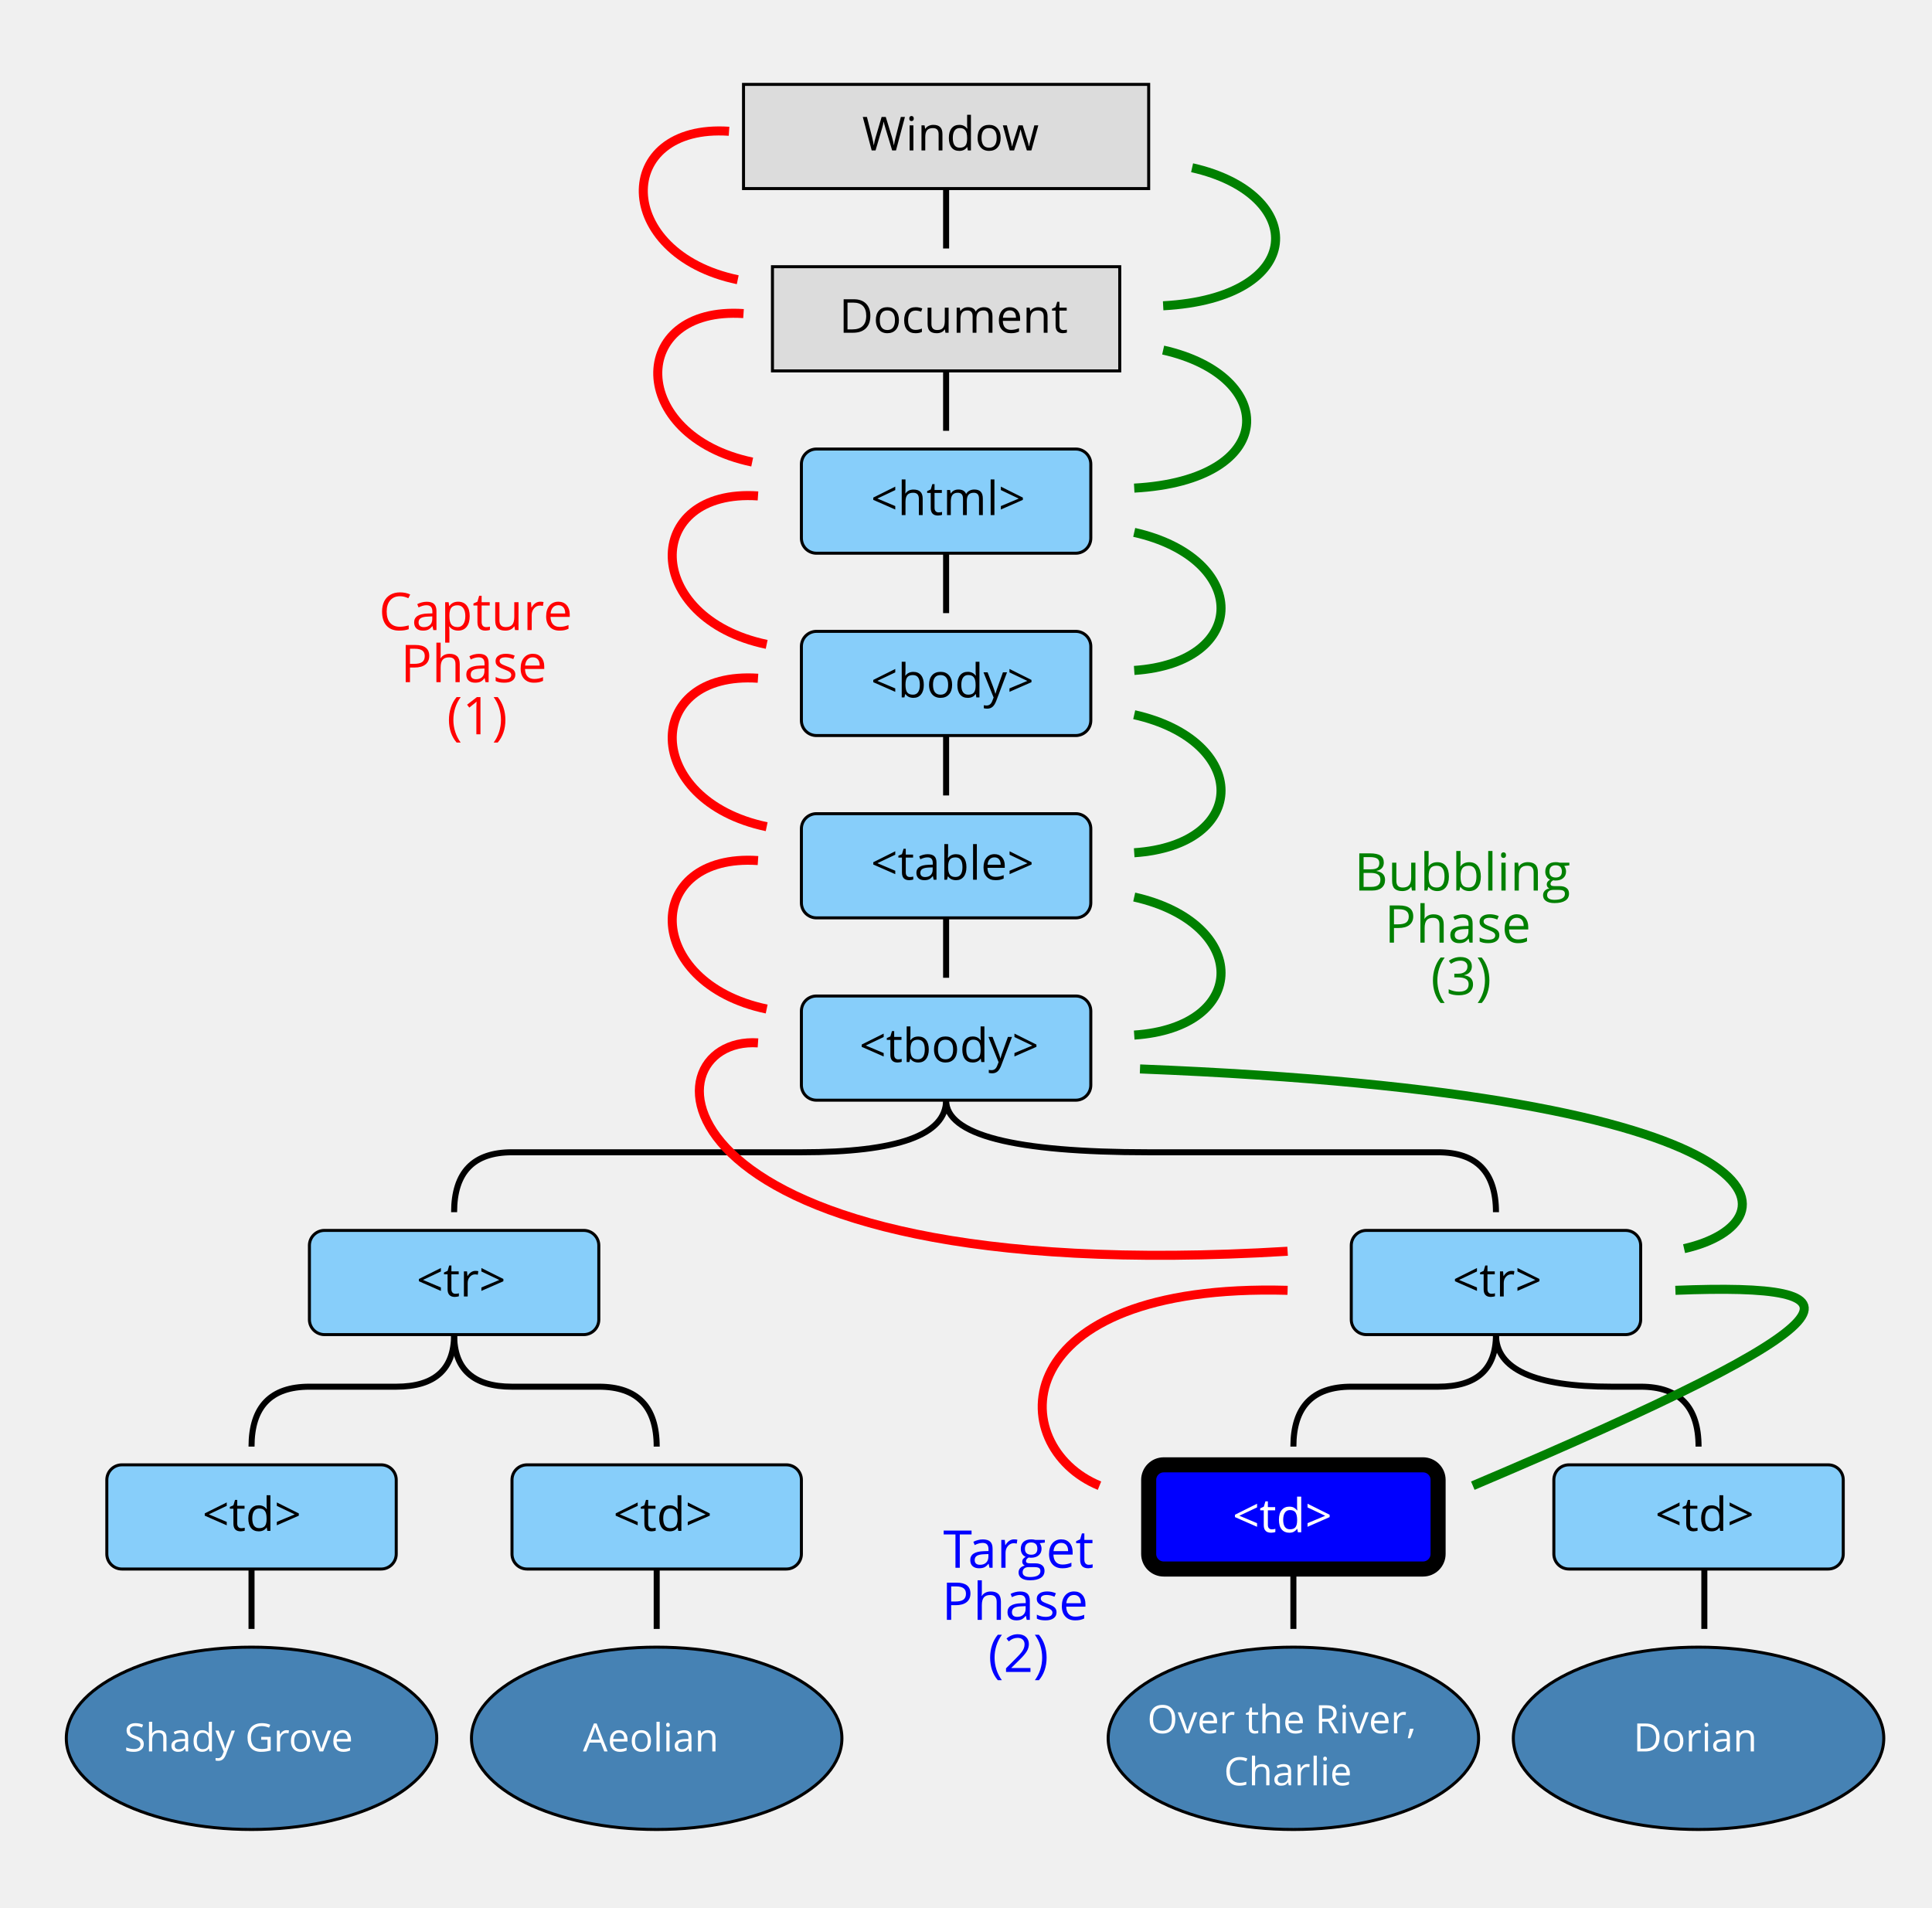
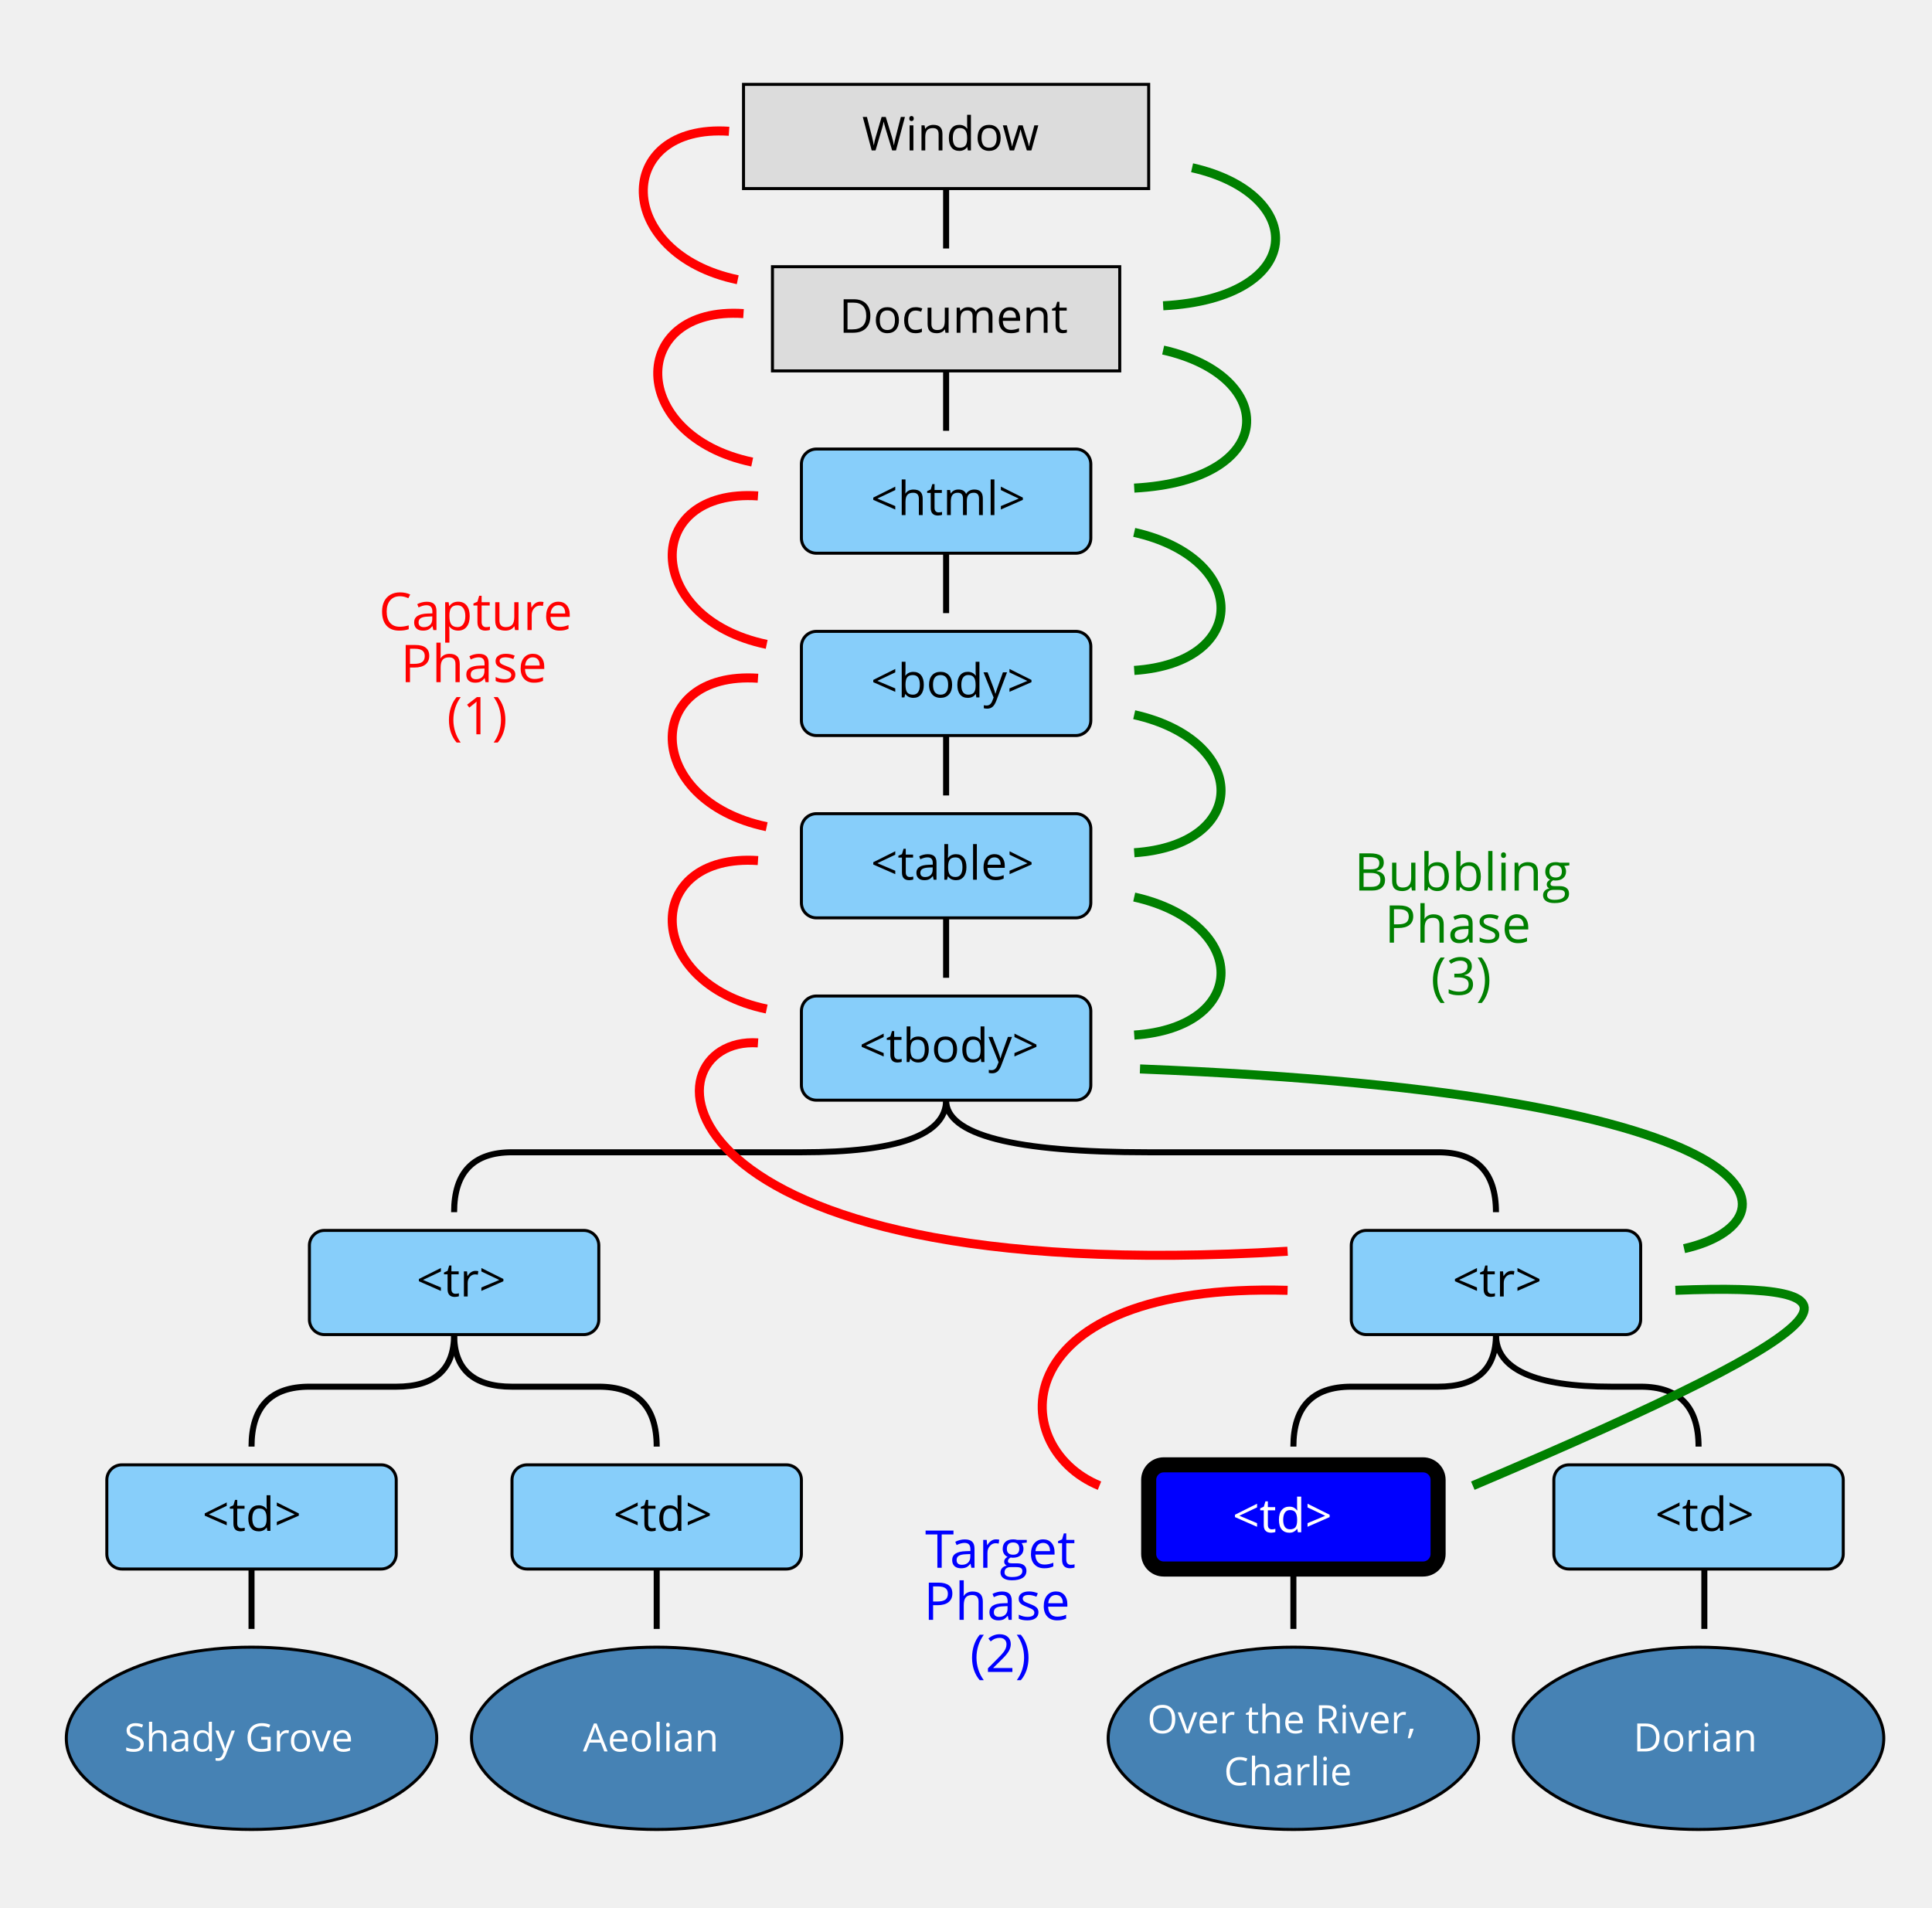
<svg xmlns="http://www.w3.org/2000/svg" width="641px" height="633px" viewBox="0 0 641 633" version="1.1">
  <g id="dom" stroke="none" stroke-width="1" fill="none" fill-rule="evenodd">
    <g id="eventflow.svg">
      <g id="eventflow" transform="translate(22, 28)">
        <g id="nodes">
          <g id="Window-node" transform="translate(224.6847, 0)">
            <g id="Group">
              <rect id="Rectangle-path" stroke="#000000" fill="#DCDCDC" x="0" y="0" width="134.427" height="34.567" />
              <text id="Window" fill="#000000" font-family="OpenSans-Regular, Open Sans" font-size="15.555" font-weight="normal">
                <tspan x="39.368" y="21.913">Window</tspan>
              </text>
            </g>
          </g>
          <g id="document-node" transform="translate(234.2866, 60.49254)">
            <g id="Group">
              <rect id="Rectangle-path" stroke="#000000" fill="#DCDCDC" x="0" y="0" width="115.223" height="34.567" />
              <text id="Document" fill="#000000" font-family="OpenSans-Regular, Open Sans" font-size="15.555" font-weight="normal">
                <tspan x="22.084" y="21.913">Document</tspan>
              </text>
            </g>
          </g>
          <g id="html-node" transform="translate(243.8885, 120.9851)">
            <rect id="Rectangle-path" stroke="#000000" fill="#87CEFA" x="0" y="0" width="96.019" height="34.567" rx="5" />
            <text id="&lt;html&gt;" fill="#000000" font-family="OpenSans-Regular, Open Sans" font-size="15.555" font-weight="normal">
              <tspan x="23.045" y="21.913">&lt;html&gt;</tspan>
            </text>
          </g>
          <g id="body-node" transform="translate(243.8885, 181.4776)">
            <rect id="Rectangle-path" stroke="#000000" fill="#87CEFA" x="0" y="0" width="96.019" height="34.567" rx="5" />
            <text id="&lt;body&gt;" fill="#000000" font-family="OpenSans-Regular, Open Sans" font-size="15.555" font-weight="normal">
              <tspan x="23.045" y="21.913">&lt;body&gt;</tspan>
            </text>
          </g>
          <g id="table-node" transform="translate(243.8885, 241.9701)">
            <rect id="Rectangle-path" stroke="#000000" fill="#87CEFA" x="0" y="0" width="96.019" height="34.567" rx="5" />
            <text id="&lt;table&gt;" fill="#000000" font-family="OpenSans-Regular, Open Sans" font-size="15.555" font-weight="normal">
              <tspan x="23.045" y="21.913">&lt;table&gt;</tspan>
            </text>
          </g>
          <g id="tbody-node" transform="translate(243.8885, 302.4627)">
            <rect id="Rectangle-path" stroke="#000000" fill="#87CEFA" x="0" y="0" width="96.019" height="34.567" rx="5" />
            <text id="&lt;tbody&gt;" fill="#000000" font-family="OpenSans-Regular, Open Sans" font-size="15.555" font-weight="normal">
              <tspan x="19.204" y="21.913">&lt;tbody&gt;</tspan>
            </text>
          </g>
          <g id="tr_1-node" transform="translate(80.65605, 380.2388)">
            <rect id="Rectangle-path" stroke="#000000" fill="#87CEFA" x="0" y="0" width="96.019" height="34.567" rx="5" />
            <text id="&lt;tr&gt;" fill="#000000" font-family="OpenSans-Regular, Open Sans" font-size="15.555" font-weight="normal">
              <tspan x="35.527" y="21.913">&lt;tr&gt;</tspan>
            </text>
          </g>
          <g id="tr_2-node" transform="translate(426.3248, 380.2388)">
            <rect id="Rectangle-path" stroke="#000000" fill="#87CEFA" x="0" y="0" width="96.019" height="34.567" rx="5" />
            <text id="&lt;tr&gt;" fill="#000000" font-family="OpenSans-Regular, Open Sans" font-size="15.555" font-weight="normal">
              <tspan x="33.607" y="21.913">&lt;tr&gt;</tspan>
            </text>
          </g>
          <g id="tr_1_td_1-node" transform="translate(13.44267, 458.0149)">
            <rect id="Rectangle-path" stroke="#000000" fill="#87CEFA" x="0" y="0" width="96.019" height="34.567" rx="5" />
            <text id="&lt;td&gt;" fill="#000000" font-family="OpenSans-Regular, Open Sans" font-size="15.555" font-weight="normal">
              <tspan x="31.686" y="21.913">&lt;td&gt;</tspan>
            </text>
          </g>
          <g id="tr_1_td_1_text-node" transform="translate(0, 518.5075)">
            <ellipse id="Oval" stroke="#000000" fill="#4682B4" cx="61.452" cy="30.246" rx="61.452" ry="30.246" />
            <text id="Shady-Grove" fill="#FFFFFF" font-family="OpenSans-Regular, Open Sans" font-size="12.963" font-weight="normal">
              <tspan x="19.204" y="34.604">Shady Grove</tspan>
            </text>
          </g>
          <g id="tr_1_td_2-node" transform="translate(147.8694, 458.0149)">
            <rect id="Rectangle-path" stroke="#000000" fill="#87CEFA" x="0" y="0" width="96.019" height="34.567" rx="5" />
            <text id="&lt;td&gt;" fill="#000000" font-family="OpenSans-Regular, Open Sans" font-size="15.555" font-weight="normal">
              <tspan x="33.607" y="21.913">&lt;td&gt;</tspan>
            </text>
          </g>
          <g id="tr_1_td_2_text-node" transform="translate(134.4268, 518.5075)">
            <ellipse id="Oval" stroke="#000000" fill="#4682B4" cx="61.452" cy="30.246" rx="61.452" ry="30.246" />
            <text id="Aeolian" fill="#FFFFFF" font-family="OpenSans-Regular, Open Sans" font-size="12.963" font-weight="normal">
              <tspan x="36.967" y="34.604">Aeolian</tspan>
            </text>
          </g>
          <g id="tr_2_td_1-node" transform="translate(359.1115, 458.0149)">
            <rect id="Rectangle-path" stroke="#000000" fill="#0000FF" x="0" y="0" width="96.019" height="34.567" rx="5" />
            <text id="&lt;td&gt;" fill="#FFFFFF" font-family="PTMono-Regular, PT Mono" font-size="15.555" font-weight="normal">
              <tspan x="27.846" y="22.37">&lt;td&gt;</tspan>
            </text>
          </g>
          <g id="tr_2_td_1_text-node" transform="translate(345.6688, 518.5075)">
            <ellipse id="Oval" stroke="#000000" fill="#4682B4" cx="61.452" cy="30.246" rx="61.452" ry="30.246" />
            <g id="Group" transform="translate(12.48248, 14.55522)" fill="#FFFFFF" font-family="OpenSans-Regular, Open Sans" font-size="12.963" font-weight="normal">
              <text id="Over-the-River,">
                <tspan x="0.48" y="14">Over the River,</tspan>
              </text>
              <text id="Charlie">
                <tspan x="25.925" y="31.284">Charlie</tspan>
              </text>
            </g>
          </g>
          <g id="tr_2_td_2-node" transform="translate(493.5382, 458.0149)">
            <rect id="Rectangle-path" stroke="#000000" fill="#87CEFA" x="0" y="0" width="96.019" height="34.567" rx="5" />
            <text id="&lt;td&gt;" fill="#000000" font-family="OpenSans-Regular, Open Sans" font-size="15.555" font-weight="normal">
              <tspan x="33.607" y="21.913">&lt;td&gt;</tspan>
            </text>
          </g>
          <g id="tr_2_td_2_text-node" transform="translate(480.0955, 518.5075)">
            <ellipse id="Oval" stroke="#000000" fill="#4682B4" cx="61.452" cy="30.246" rx="61.452" ry="30.246" />
            <text id="Dorian" fill="#FFFFFF" font-family="OpenSans-Regular, Open Sans" font-size="12.963" font-weight="normal">
              <tspan x="39.848" y="34.604">Dorian</tspan>
            </text>
          </g>
        </g>
        <g id="edges" transform="translate(61.45223, 34.56716)" stroke="#000000" stroke-width="2">
          <path d="M230.446,0 L230.446,19.876" id="window-document" fill="#000000" />
          <path d="M230.446,60.493 L230.446,80.369" id="document-html" fill="#000000" />
          <path d="M230.446,120.985 L230.446,140.861" id="html-body" fill="#000000" />
          <path d="M230.446,181.478 L230.446,201.354" id="body-table" fill="#000000" />
          <path d="M230.446,241.97 L230.446,261.846" id="table-tbody" fill="#000000" />
          <path d="M230.446,302.463 C230.446,313.985 214.443,319.746 182.436,319.746 L86.417,319.746 C73.615,319.746 67.213,326.372 67.213,339.622" id="tbody-tr_1" />
          <path d="M230.446,302.463 C230.446,313.985 252.85,319.746 297.659,319.746 L393.678,319.746 C406.481,319.746 412.882,326.372 412.882,339.622" id="tbody-tr_2" />
          <path d="M67.213,380.239 C67.213,391.761 60.812,397.522 48.01,397.522 L19.204,397.522 C6.401,397.522 0,404.148 0,417.399" id="tr_1-tr_2_td_1" />
          <path d="M67.213,380.239 C67.213,391.761 73.615,397.522 86.417,397.522 L115.223,397.522 C128.025,397.522 134.427,404.148 134.427,417.399" id="tr_1-tr_2_td_2" />
          <path d="M412.882,380.239 C412.882,391.761 406.481,397.522 393.678,397.522 L364.873,397.522 C352.07,397.522 345.669,404.148 345.669,417.399" id="tr_2-tr_2_td_1" />
          <path d="M412.882,380.239 C412.882,391.761 425.685,397.522 451.29,397.522 L460.892,397.522 C473.694,397.522 480.096,404.148 480.096,417.399" id="tr_2-tr_2_td_2" />
          <path d="M0,458.015 L0,477.891" id="tr_1_td_1-text" fill="#000000" />
          <path d="M134.427,458.015 L134.427,477.891" id="tr_1_td_2-text" fill="#000000" />
          <path d="M345.669,458.015 L345.669,477.891" id="tr_2_td_1-text" fill="#000000" />
          <path d="M482.016,458.015 L482.016,477.891" id="tr_2_td_2-text" fill="#000000" />
        </g>
        <g id="event-flow" transform="translate(103.7006, 14.69105)">
-           <g id="target_phase" transform="translate(186.2771, 443.3239)">
+           <g id="target_phase" transform="translate(180.2771, 443.3239)">
            <text id="Target" fill="#0000FF" font-family="OpenSans-Regular, Open Sans" font-size="17.284" font-weight="normal">
              <tspan x="0.96" y="34.148">Target</tspan>
            </text>
            <text id="Phase" fill="#0000FF" font-family="OpenSans-Regular, Open Sans" font-size="17.284" font-weight="normal">
              <tspan x="0.48" y="51.431">Phase</tspan>
            </text>
            <text id="(2)" fill="#0000FF" font-family="OpenSans-Regular, Open Sans" font-size="17.284" font-weight="normal">
              <tspan x="15.843" y="68.715">(2)</tspan>
            </text>
-             <rect id="Rectangle-path" stroke="#000000" stroke-width="5" x="69.134" y="0" width="96.019" height="34.567" rx="5" />
+             <rect id="Rectangle-path" stroke="#000000" stroke-width="5" x="75.134" y="0" width="96.019" height="34.567" rx="5" />
          </g>
          <g id="capture_phase">
            <text id="Capture" fill="#FF0000" font-family="OpenSans-Regular, Open Sans" font-size="17.284" font-weight="normal">
              <tspan x="0" y="166.367">Capture</tspan>
            </text>
            <text id="Phase" fill="#FF0000" font-family="OpenSans-Regular, Open Sans" font-size="17.284" font-weight="normal">
              <tspan x="7.201" y="183.651">Phase</tspan>
            </text>
            <text id="(1)" fill="#FF0000" font-family="OpenSans-Regular, Open Sans" font-size="17.284" font-weight="normal">
              <tspan x="22.564" y="200.934">(1)</tspan>
            </text>
            <path d="M116.183,0.864 C77.775,-1.728 77.775,41.481 119.064,50.122" id="capture_phase_arrow" stroke="#FF0000" stroke-width="3" />
            <g id="capture_phase_arrow-link" transform="translate(92.17834, 60.49254)" stroke="#FF0000" stroke-width="3">
              <path d="M28.806,0.864 C-9.602,-1.728 -9.602,41.481 31.686,50.122" id="capture_phase_arrow" />
            </g>
            <g id="capture_phase_arrow-link" transform="translate(96.9793, 120.9851)" stroke="#FF0000" stroke-width="3">
              <path d="M28.806,0.864 C-9.602,-1.728 -9.602,41.481 31.686,50.122" id="capture_phase_arrow" />
            </g>
            <g id="capture_phase_arrow-link" transform="translate(96.9793, 181.4776)" stroke="#FF0000" stroke-width="3">
              <path d="M28.806,0.864 C-9.602,-1.728 -9.602,41.481 31.686,50.122" id="capture_phase_arrow" />
            </g>
            <g id="capture_phase_arrow-link" transform="translate(96.9793, 241.9701)" stroke="#FF0000" stroke-width="3">
              <path d="M28.806,0.864 C-9.602,-1.728 -9.602,41.481 31.686,50.122" id="capture_phase_arrow" />
            </g>
            <path d="M125.785,303.327 C87.377,300.734 87.377,385.424 301.5,372.461" id="capture_phase_arrow2" stroke="#FF0000" stroke-width="3" />
            <path d="M301.5,385.424 C207.401,382.831 207.401,437.275 239.088,450.237" id="capture_phase_arrow3" stroke="#FF0000" stroke-width="3" />
          </g>
          <g id="bubble_phase" transform="translate(250.6099, 12.96269)">
            <text id="Bubbling" fill="#008000" font-family="OpenSans-Regular, Open Sans" font-size="17.284" font-weight="normal">
              <tspan x="72.975" y="239.822">Bubbling</tspan>
            </text>
            <text id="Phase" fill="#008000" font-family="OpenSans-Regular, Open Sans" font-size="17.284" font-weight="normal">
              <tspan x="83.057" y="257.106">Phase</tspan>
            </text>
            <text id="(3)" fill="#008000" font-family="OpenSans-Regular, Open Sans" font-size="17.284" font-weight="normal">
              <tspan x="98.42" y="274.39">(3)</tspan>
            </text>
            <path d="M112.342,437.275 C244.849,381.103 244.849,369.869 179.556,372.461" id="bubble_phase_arrow3" stroke="#008000" stroke-width="3" />
            <path d="M182.436,358.634 C220.844,349.993 220.844,307.648 1.92,299.006" id="bubble_phase_arrow2" stroke="#008000" stroke-width="3" />
            <path d="M0,287.772 C38.408,285.179 38.408,250.612 0,241.97" id="bubble_phase_arrow" stroke="#008000" stroke-width="3" />
            <g id="bubble_phase_arrow-link" transform="translate(0, 181.4776)" stroke="#008000" stroke-width="3">
              <path d="M0,45.801 C38.408,43.209 38.408,8.642 0,0" id="bubble_phase_arrow" />
            </g>
            <g id="bubble_phase_arrow-link" transform="translate(0, 120.9851)" stroke="#008000" stroke-width="3">
              <path d="M0,45.801 C38.408,43.209 38.408,8.642 0,0" id="bubble_phase_arrow" />
            </g>
            <path d="M0,106.294 C48.01,103.701 48.01,69.134 9.602,60.493" id="bubble_phase_arrow4" stroke="#008000" stroke-width="3" />
            <path d="M9.602,45.801 C57.611,43.209 57.611,8.642 19.204,0" id="bubble_phase_arrow" stroke="#008000" stroke-width="3" />
          </g>
        </g>
      </g>
    </g>
  </g>
</svg>
